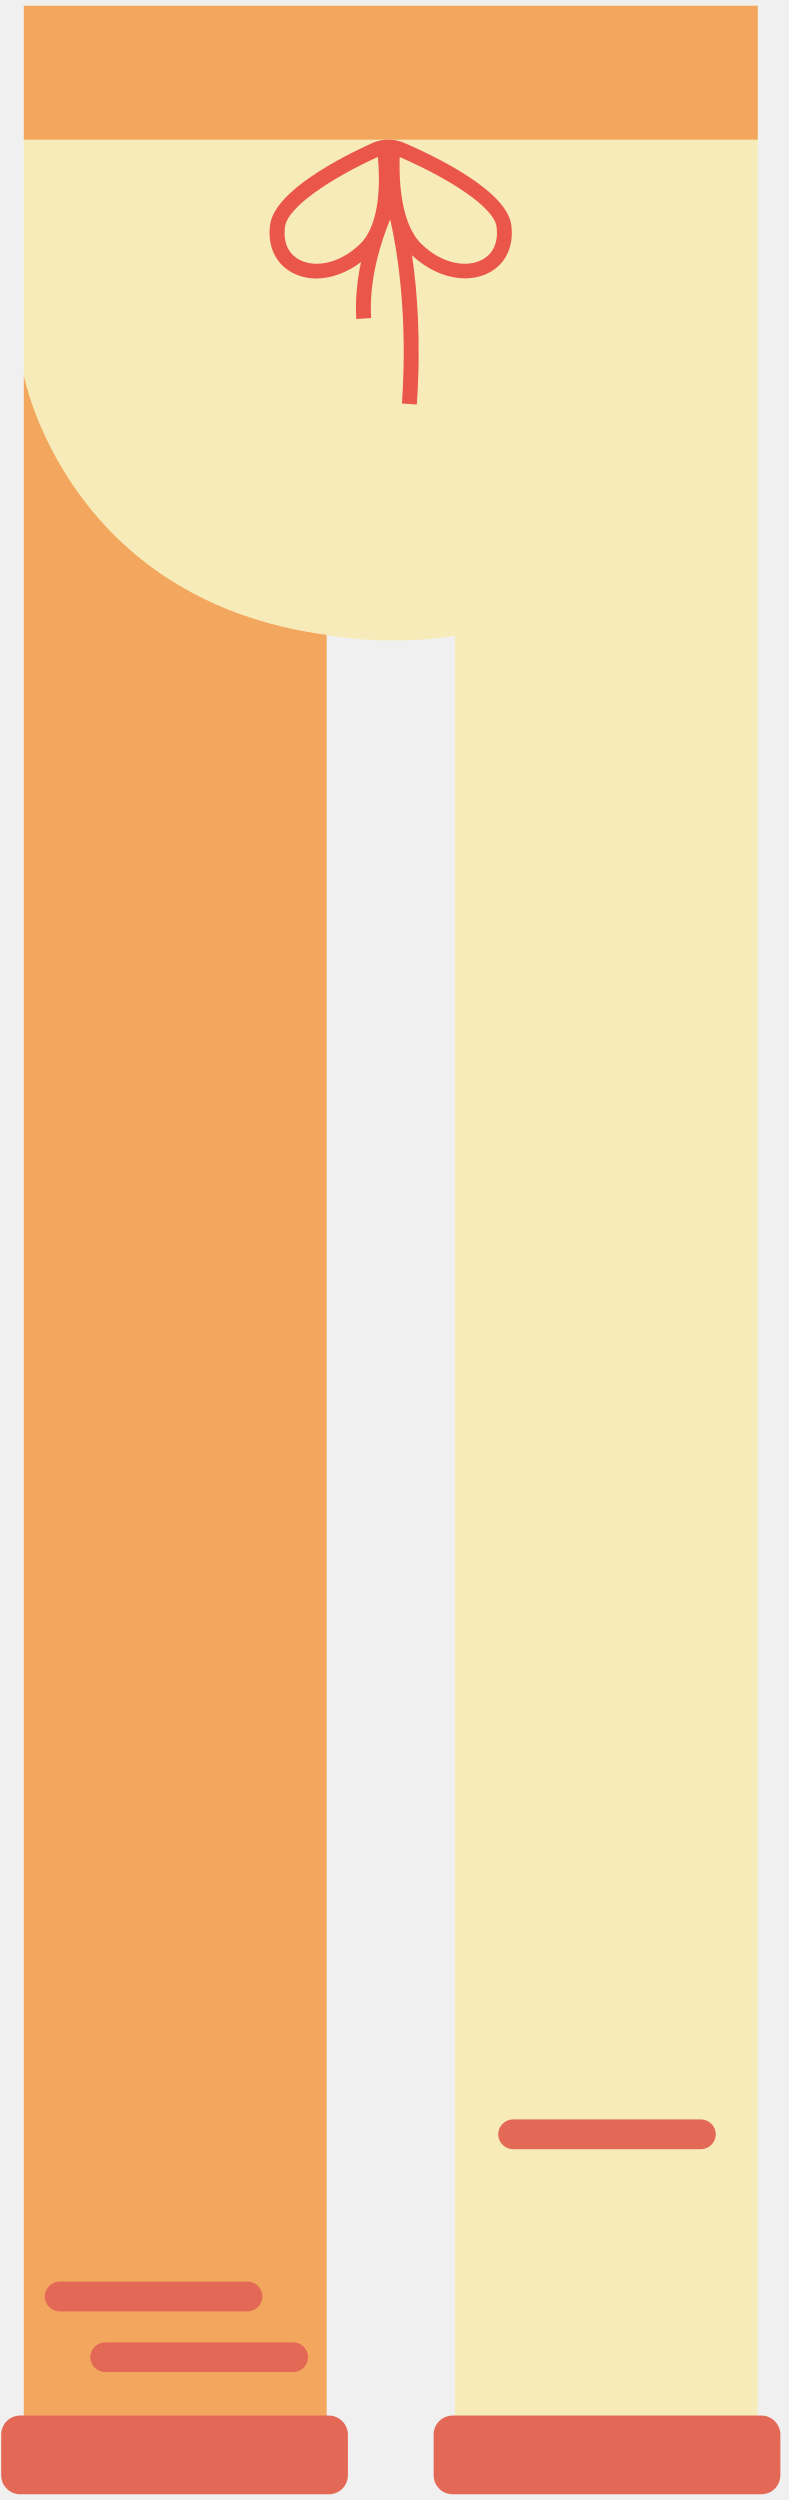
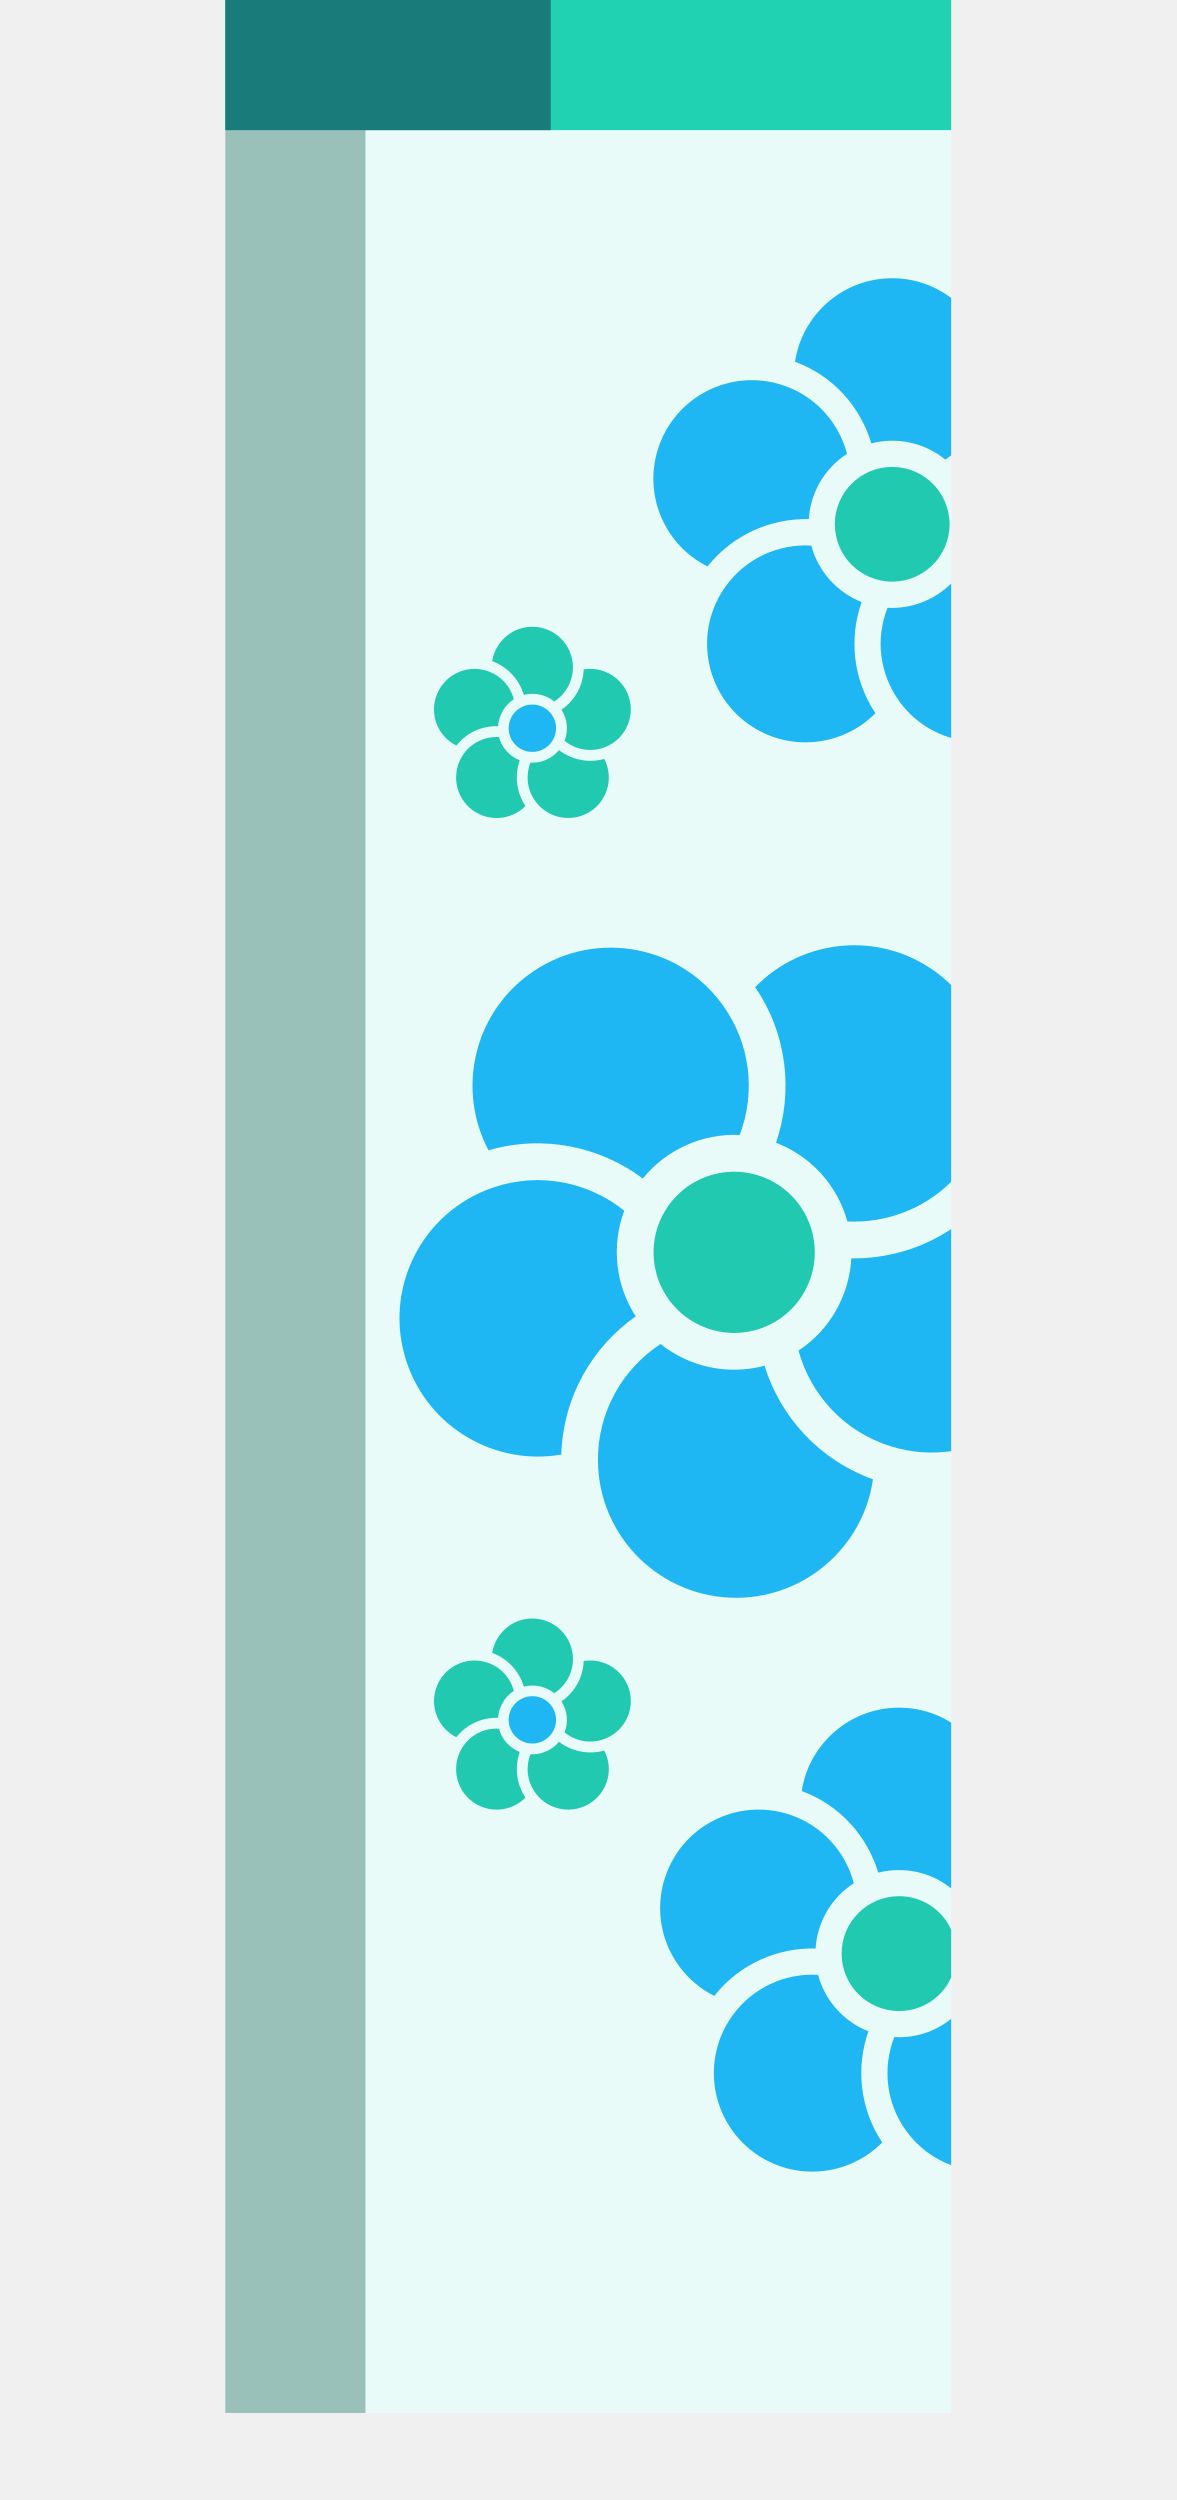
- <svg xmlns="http://www.w3.org/2000/svg" width="53" height="168" viewBox="0 0 53 168" fill="none">
-   <g clip-path="url(#clip0_301_3426)">
-     <path d="M1.6 0.385V163.885H21.95V42.665C23.4 42.915 24.92 43.045 26.46 43.045C27.86 43.045 29.23 42.945 30.57 42.725V163.885H50.92V0.385H1.6Z" fill="#F7ECB9" />
-     <path d="M51.16 162.325H30.42C29.71 162.325 29.14 162.895 29.14 163.605V166.335C29.14 167.045 29.71 167.615 30.42 167.615H51.16C51.87 167.615 52.44 167.045 52.44 166.335V163.605C52.44 162.895 51.86 162.325 51.16 162.325Z" fill="#E36956" />
-     <path d="M21.95 42.665V163.885H1.6V25.235C1.6 25.235 4.48 40.315 21.95 42.665Z" fill="#F2A65E" />
-     <path d="M22.09 162.325H1.36C0.65 162.325 0.08 162.895 0.08 163.605V166.335C0.08 167.045 0.65 167.615 1.36 167.615H22.1C22.81 167.615 23.38 167.045 23.38 166.335V163.605C23.37 162.895 22.8 162.325 22.09 162.325Z" fill="#E36956" />
-     <path d="M50.92 0.385H1.6V9.385H50.92V0.385Z" fill="#F2A65E" />
-     <path d="M47.1 142.425C47.65 142.425 48.1 142.875 48.1 143.425C48.1 143.975 47.65 144.425 47.1 144.425H34.48C33.93 144.425 33.48 143.975 33.48 143.425C33.48 142.875 33.93 142.425 34.48 142.425" fill="#E36956" />
-     <path d="M19.7 157.405C20.25 157.405 20.7 157.855 20.7 158.405C20.7 158.955 20.25 159.405 19.7 159.405H7.07C6.52 159.405 6.07 158.955 6.07 158.405C6.07 157.855 6.52 157.405 7.07 157.405" fill="#E36956" />
-     <path d="M16.63 153.325C17.18 153.325 17.63 153.775 17.63 154.325C17.63 154.875 17.18 155.325 16.63 155.325H4.01C3.46 155.325 3.01 154.875 3.01 154.325C3.01 153.775 3.46 153.325 4.01 153.325" fill="#E36956" />
-     <path d="M34.36 15.125C34.07 12.835 29.3 10.525 27.17 9.605C26.83 9.455 26.47 9.385 26.1 9.385C25.72 9.385 25.35 9.465 25.01 9.615C22.96 10.545 18.44 12.835 18.15 15.115C17.96 16.565 18.54 17.775 19.7 18.355C20.18 18.595 20.71 18.715 21.26 18.715C22.25 18.715 23.31 18.325 24.26 17.615C24.01 18.785 23.86 20.095 23.94 21.435L24.94 21.375C24.78 18.735 25.62 16.195 26.22 14.745C26.69 16.795 27.42 21.155 27.01 27.115L28.01 27.185C28.3 22.965 28.04 19.565 27.69 17.155C28.76 18.165 30.06 18.705 31.26 18.705C31.81 18.705 32.35 18.585 32.82 18.345C33.97 17.775 34.55 16.565 34.36 15.125ZM20.16 17.475C19.37 17.075 19.02 16.285 19.15 15.245C19.33 13.865 22.41 11.905 25.39 10.545C25.52 11.885 25.64 15.025 24.18 16.415C22.71 17.815 21.1 17.955 20.16 17.475ZM32.36 17.475C31.41 17.955 29.8 17.815 28.34 16.415C26.88 15.025 26.81 11.925 26.86 10.555C29.98 11.905 33.2 13.875 33.37 15.245C33.5 16.285 33.14 17.075 32.36 17.475Z" fill="#EB564B" />
+ <svg xmlns="http://www.w3.org/2000/svg" width="80" height="170" viewBox="0 0 80 170" fill="none">
+   <g clip-path="url(#clip0_317_10958)">
+     <path d="M64.68 8.84H15.32V164.08H64.68V8.84Z" fill="#E9FBF8" />
+     <path d="M24.85 8.84H15.32V164.08H24.85V8.84Z" fill="#9AC1B9" />
+     <path d="M60.67 39.55C62.824 39.55 64.57 37.804 64.57 35.65C64.57 33.496 62.824 31.75 60.67 31.75C58.516 31.75 56.77 33.496 56.77 35.65C56.77 37.804 58.516 39.55 60.67 39.55Z" fill="#20C9AF" />
+     <path d="M58.59 40.94C56.92 40.28 55.63 38.85 55.17 37.1C52.97 36.97 50.75 37.93 49.36 39.85C47.19 42.84 47.85 47.02 50.84 49.2C53.55 51.17 57.24 50.81 59.53 48.5C57.99 46.19 57.73 43.38 58.59 40.94Z" fill="#1FB6F4" />
+     <path d="M64.68 39.68V50.18C63.31 49.78 62.06 48.94 61.16 47.7C59.77 45.78 59.54 43.38 60.35 41.33C61.97 41.42 63.54 40.8 64.68 39.68Z" fill="#1FB6F4" />
+     <path d="M64.68 20.26V30.97C64.55 31.07 64.42 31.16 64.28 31.25C62.87 30.1 60.99 29.7 59.25 30.15C58.51 27.66 56.65 25.55 54.06 24.6C54.55 21.38 57.32 18.92 60.67 18.92C62.17 18.92 63.56 19.42 64.68 20.26Z" fill="#1FB6F4" />
+     <path d="M55 35.3C55.11 33.51 56.07 31.84 57.6 30.86C57.04 28.73 55.45 26.91 53.19 26.18C49.68 25.04 45.9 26.96 44.76 30.48C43.72 33.67 45.21 37.07 48.11 38.52C49.83 36.36 52.41 35.24 55 35.3Z" fill="#1FB6F4" />
+     <path d="M54.624 87.976C56.181 85.379 55.337 82.014 52.741 80.458C50.145 78.902 46.779 79.745 45.223 82.341C43.667 84.937 44.51 88.303 47.106 89.859C49.703 91.415 53.069 90.572 54.624 87.976Z" fill="#20C9AF" />
+     <path d="M51.99 92.87C49.55 93.52 46.91 92.99 44.92 91.39C42.33 93.09 40.63 96.02 40.66 99.35C40.71 104.54 44.96 108.7 50.15 108.65C54.85 108.6 58.72 105.11 59.36 100.59C55.71 99.28 53.06 96.35 51.99 92.87Z" fill="#1FB6F4" />
+     <path d="M64.68 83.58V98.68C63.34 98.87 61.93 98.78 60.55 98.34C57.38 97.35 55.11 94.82 54.3 91.84C56.43 90.44 57.75 88.09 57.89 85.57C60.28 85.6 62.66 84.92 64.68 83.58Z" fill="#1FB6F4" />
+     <path d="M64.68 66.99V80.36C62.78 82.25 60.19 83.18 57.62 83.06C56.95 80.59 55.12 78.61 52.77 77.71C53.95 74.26 53.54 70.33 51.35 67.13C54.52 63.85 59.7 63.29 63.53 66.02C63.94 66.31 64.33 66.64 64.68 66.99Z" fill="#1FB6F4" />
+     <path d="M43.71 80.14C45.3 78.18 47.75 77.06 50.3 77.18C51.4 74.29 51.05 70.91 49.07 68.24C45.98 64.07 40.1 63.2 35.93 66.29C32.15 69.09 31.08 74.19 33.22 78.22C36.93 77.14 40.8 77.96 43.71 80.14Z" fill="#1FB6F4" />
+     <path d="M43.23 89.51C41.86 87.4 41.55 84.72 42.45 82.33C40.04 80.39 36.72 79.68 33.57 80.74C28.65 82.39 26 87.72 27.66 92.64C29.16 97.1 33.68 99.69 38.17 98.91C38.28 95.03 40.25 91.61 43.23 89.51Z" fill="#1FB6F4" />
+     <path d="M64.68 131.22V134.47C64.07 135.82 62.71 136.75 61.14 136.75C58.98 136.75 57.23 135 57.23 132.85C57.23 130.69 58.98 128.94 61.14 128.94C62.71 128.94 64.07 129.87 64.68 131.22Z" fill="#20C9AF" />
+     <path d="M59.05 138.13C57.38 137.47 56.09 136.04 55.63 134.29C53.43 134.16 51.21 135.12 49.82 137.04C47.65 140.03 48.31 144.21 51.3 146.39C54.01 148.36 57.7 148 59.99 145.69C58.46 143.38 58.19 140.58 59.05 138.13Z" fill="#1FB6F4" />
+     <path d="M64.68 137.28V147.23C63.49 146.79 62.42 146 61.62 144.9C60.23 142.98 60.01 140.58 60.81 138.52C62.22 138.61 63.6 138.15 64.68 137.28Z" fill="#1FB6F4" />
+     <path d="M64.68 117.14V128.41C63.279 127.28 61.429 126.91 59.719 127.34C58.98 124.86 57.109 122.75 54.52 121.79C55.01 118.58 57.789 116.12 61.139 116.12C62.44 116.12 63.66 116.49 64.68 117.14Z" fill="#1FB6F4" />
+     <path d="M55.46 132.5C55.57 130.71 56.53 129.04 58.06 128.06C57.5 125.93 55.91 124.11 53.65 123.38C50.14 122.24 46.36 124.16 45.22 127.68C44.18 130.87 45.67 134.27 48.57 135.72C50.29 133.55 52.87 132.43 55.46 132.5Z" fill="#1FB6F4" />
+     <path d="M36.2 51.13C37.089 51.13 37.81 50.409 37.81 49.52C37.81 48.631 37.089 47.91 36.2 47.91C35.311 47.91 34.59 48.631 34.59 49.52C34.59 50.409 35.311 51.13 36.2 51.13Z" fill="#1FB6F4" />
+     <path d="M35.34 51.7C34.65 51.43 34.12 50.84 33.93 50.12C33.02 50.07 32.11 50.46 31.54 51.25C30.65 52.48 30.92 54.21 32.15 55.1C33.27 55.91 34.79 55.76 35.73 54.81C35.1 53.86 34.99 52.71 35.34 51.7Z" fill="#20C9AF" />
+     <path d="M38.01 51.01C37.54 51.58 36.82 51.9 36.07 51.86C35.74 52.71 35.83 53.7 36.41 54.49C37.3 55.72 39.03 55.99 40.26 55.1C41.38 54.29 41.71 52.8 41.09 51.61C39.99 51.91 38.86 51.66 38.01 51.01Z" fill="#20C9AF" />
+     <path d="M38.18 48.26C38.58 48.88 38.66 49.67 38.39 50.37C39.09 50.95 40.06 51.16 40.99 50.86C42.44 50.39 43.23 48.83 42.76 47.39C42.33 46.08 41.02 45.3 39.69 45.52C39.65 46.66 39.06 47.66 38.18 48.26Z" fill="#20C9AF" />
+     <path d="M35.62 47.25C36.34 47.07 37.11 47.23 37.69 47.7C38.45 47.21 38.96 46.35 38.96 45.38C38.96 43.86 37.73 42.62 36.2 42.62C34.82 42.62 33.68 43.63 33.47 44.96C34.55 45.36 35.31 46.23 35.62 47.25Z" fill="#20C9AF" />
+     <path d="M33.87 49.38C33.92 48.64 34.31 47.96 34.94 47.55C34.71 46.67 34.05 45.92 33.12 45.62C31.67 45.15 30.12 45.94 29.65 47.39C29.22 48.7 29.83 50.1 31.03 50.7C31.73 49.81 32.8 49.35 33.87 49.38Z" fill="#20C9AF" />
+     <path d="M36.2 118.56C37.089 118.56 37.81 117.839 37.81 116.95C37.81 116.061 37.089 115.34 36.2 115.34C35.311 115.34 34.59 116.061 34.59 116.95C34.59 117.839 35.311 118.56 36.2 118.56Z" fill="#1FB6F4" />
+     <path d="M35.34 119.13C34.65 118.86 34.12 118.27 33.93 117.55C33.02 117.5 32.11 117.89 31.54 118.68C30.65 119.91 30.92 121.64 32.15 122.53C33.27 123.34 34.79 123.19 35.73 122.24C35.1 121.29 34.99 120.14 35.34 119.13Z" fill="#20C9AF" />
+     <path d="M38.01 118.44C37.54 119.01 36.82 119.33 36.07 119.29C35.74 120.14 35.83 121.13 36.41 121.92C37.3 123.15 39.03 123.42 40.26 122.53C41.38 121.72 41.71 120.23 41.09 119.04C39.99 119.34 38.86 119.09 38.01 118.44Z" fill="#20C9AF" />
+     <path d="M38.18 115.69C38.58 116.31 38.66 117.1 38.39 117.8C39.09 118.38 40.06 118.59 40.99 118.29C42.44 117.82 43.23 116.26 42.76 114.82C42.33 113.51 41.02 112.73 39.69 112.95C39.65 114.09 39.06 115.09 38.18 115.69Z" fill="#20C9AF" />
+     <path d="M35.62 114.69C36.34 114.51 37.11 114.67 37.69 115.14C38.45 114.65 38.96 113.79 38.96 112.82C38.96 111.3 37.73 110.06 36.2 110.06C34.82 110.06 33.68 111.07 33.47 112.4C34.55 112.79 35.31 113.66 35.62 114.69Z" fill="#20C9AF" />
+     <path d="M33.87 116.81C33.92 116.07 34.31 115.39 34.94 114.98C34.71 114.1 34.05 113.35 33.12 113.05C31.67 112.58 30.12 113.37 29.65 114.82C29.22 116.13 29.83 117.53 31.03 118.13C31.73 117.24 32.8 116.78 33.87 116.81Z" fill="#20C9AF" />
+     <path d="M64.68 0H15.32V8.85H64.68V0Z" fill="#21D2B2" />
+     <path d="M37.45 0H15.32V8.85H37.45V0Z" fill="#197C7A" />
  </g>
  <defs>
-     <clipPath id="clip0_301_3426">
-       <rect width="52.36" height="167.23" fill="white" transform="translate(0.0800781 0.38501)" />
+     <clipPath id="clip0_317_10958">
+       <rect width="80" height="170" fill="white" />
    </clipPath>
  </defs>
</svg>
